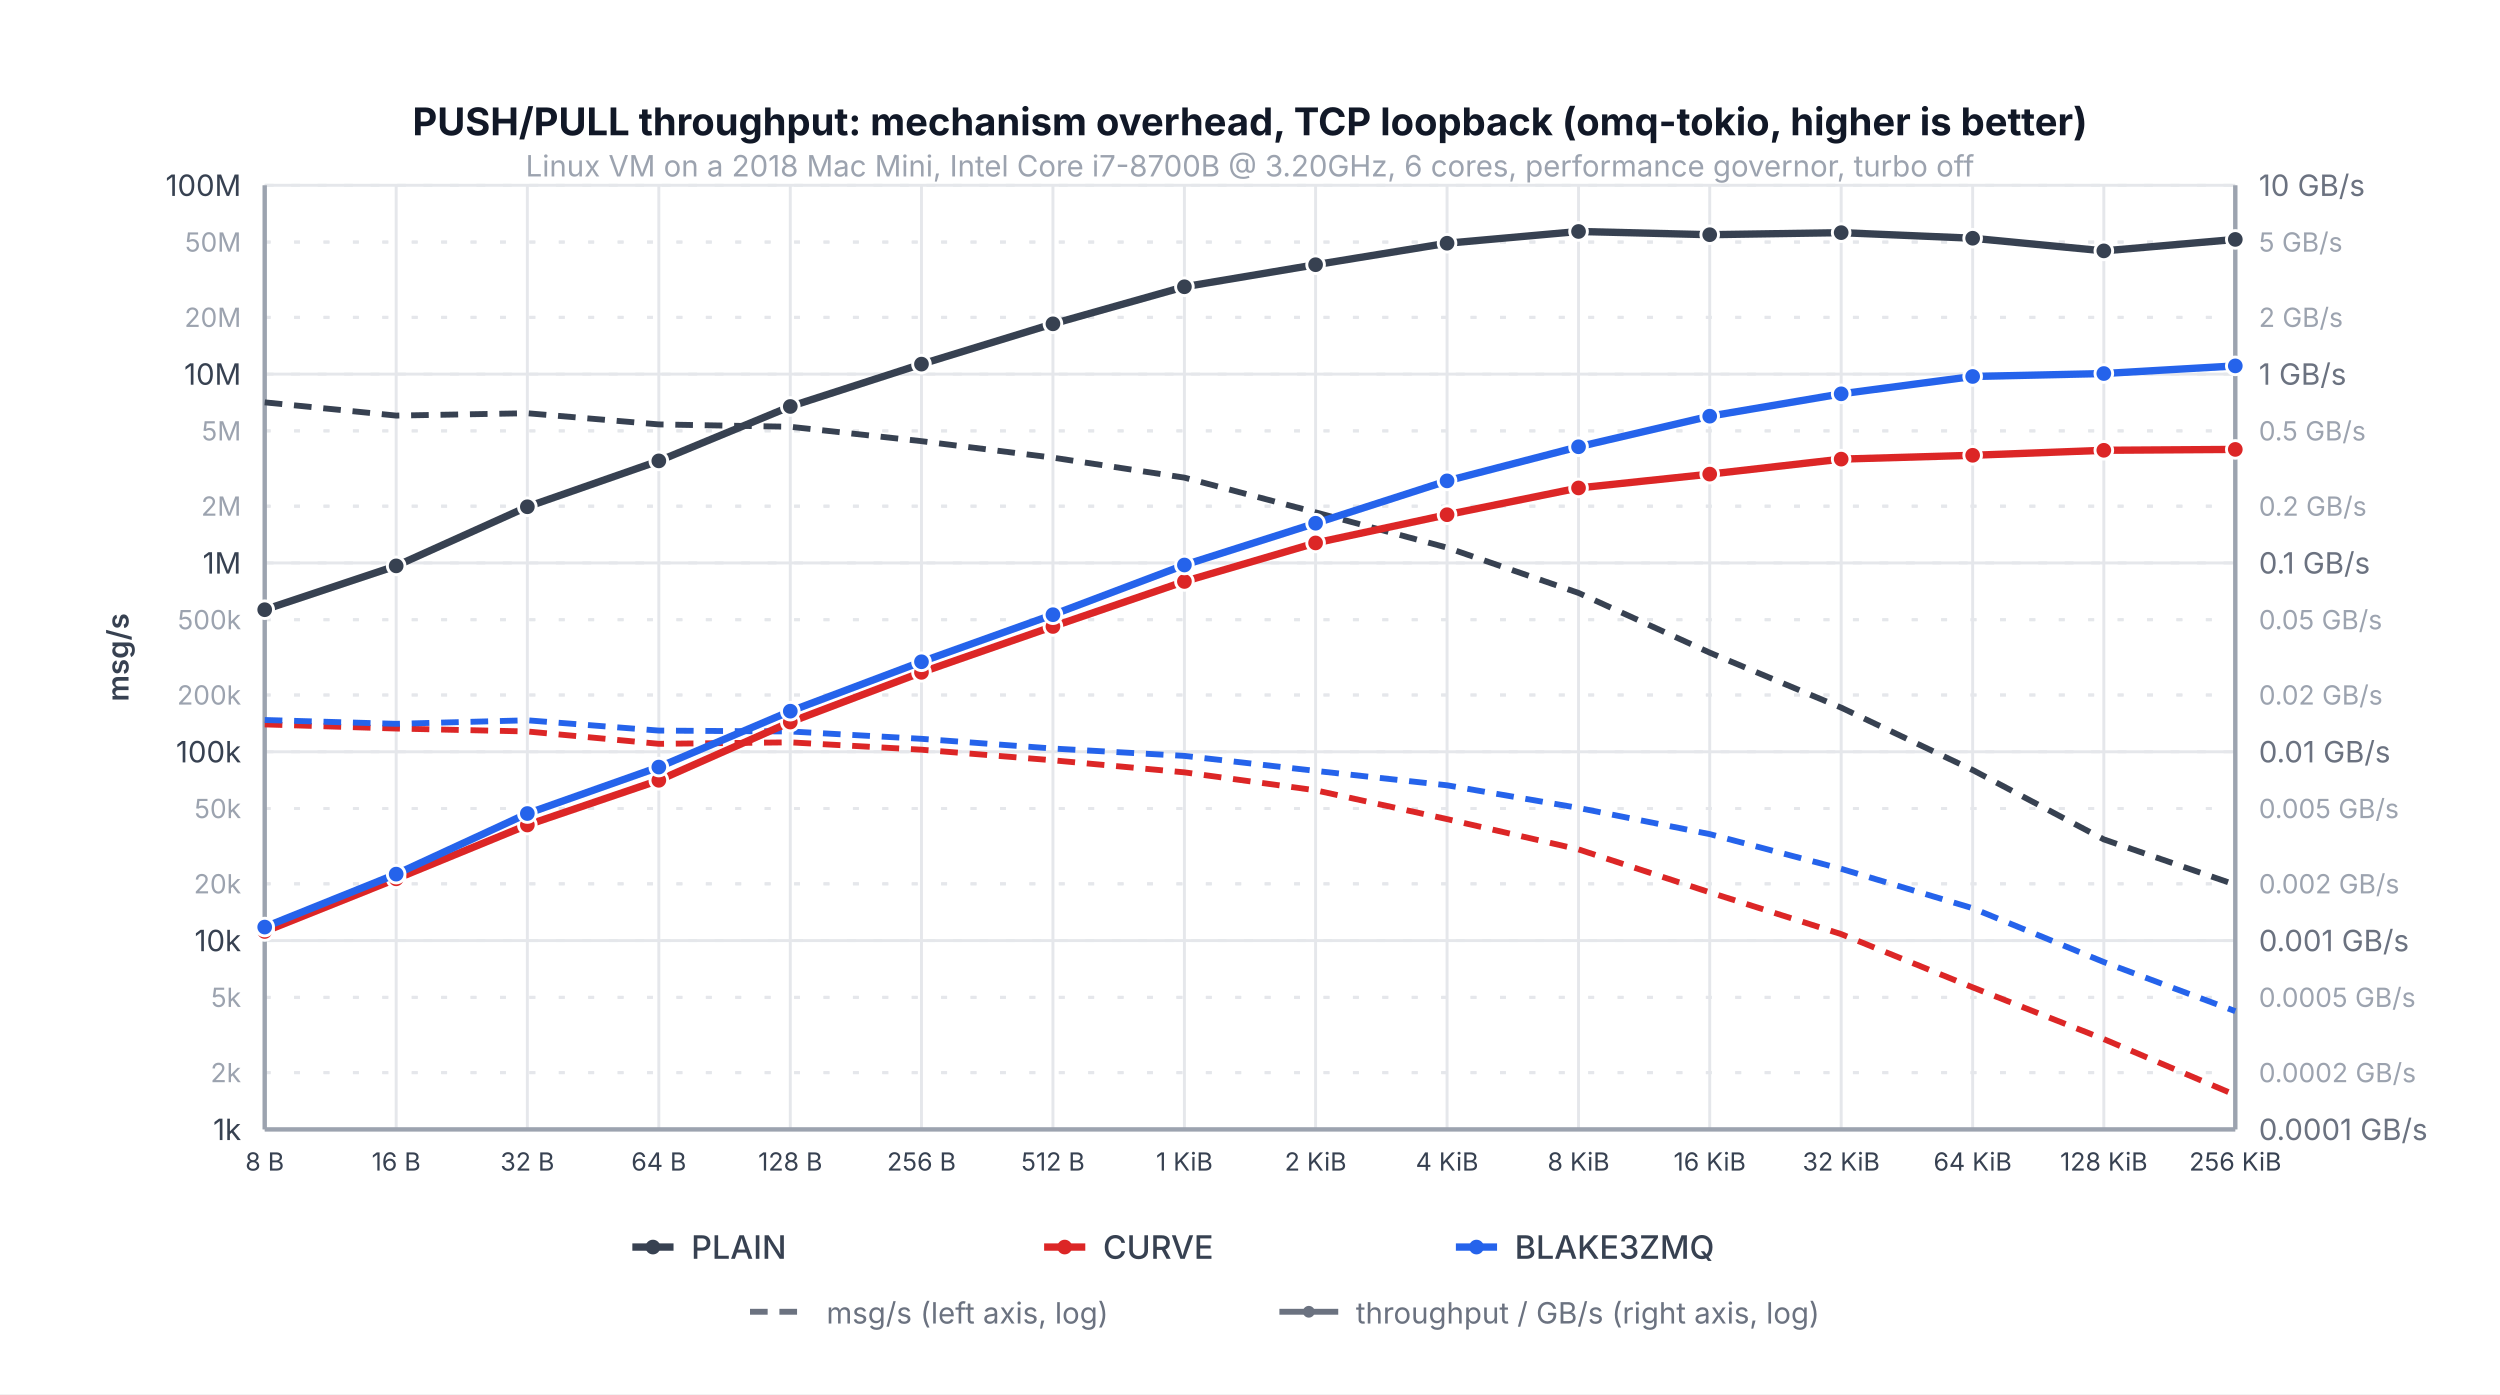
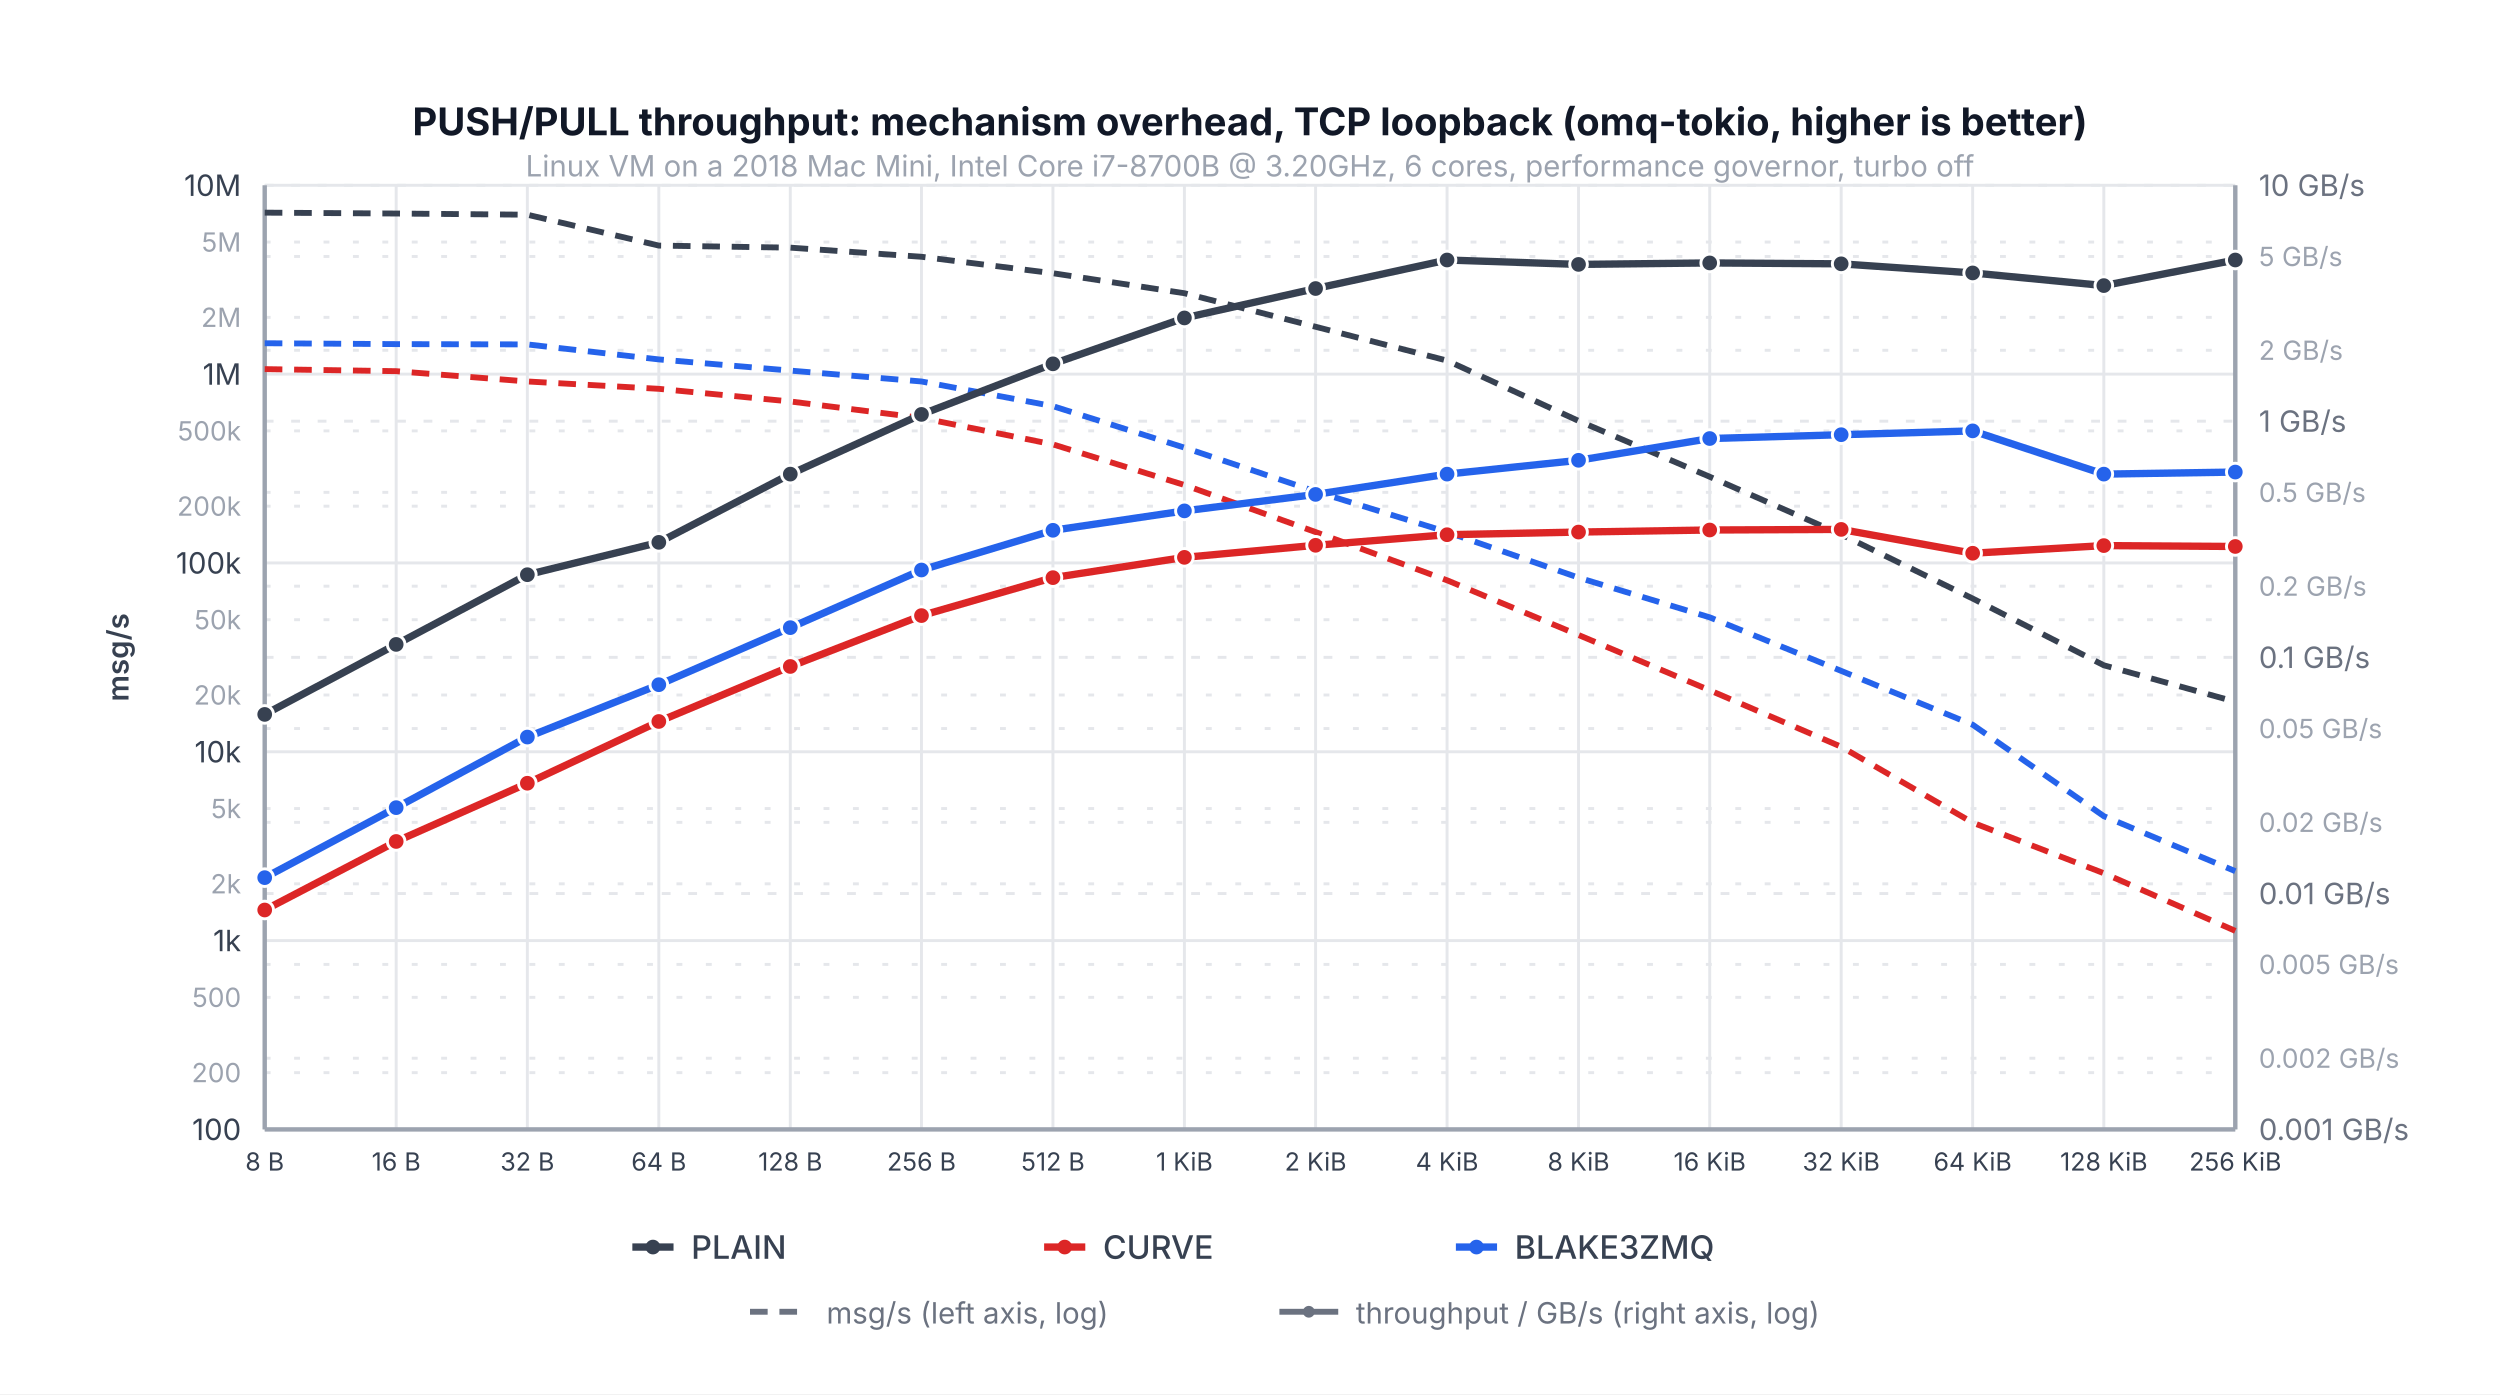
<svg xmlns="http://www.w3.org/2000/svg" viewBox="0 0 850 474" font-family="system-ui, -apple-system, sans-serif">
  <rect width="850" height="474" fill="white" />
  <text x="425.0" y="46.0" text-anchor="middle" fill="#111827" font-size="13" font-weight="700">PUSH/PULL throughput: mechanism overhead, TCP loopback (omq-tokio, higher is better)</text>
  <text x="425.0" y="60.0" text-anchor="middle" fill="#9ca3af" font-size="10">Linux VM on a 2018 Mac Mini, Intel Core i7-8700B @ 3.20GHz, 6 cores, performance governor, turbo off</text>
  <line x1="90" y1="384.0" x2="760" y2="384.0" stroke="#e5e7eb" stroke-width="1" />
-   <text x="82" y="384.0" text-anchor="end" dominant-baseline="middle" fill="#374151" font-size="10">1k</text>
+   <text x="82" y="384.0" text-anchor="end" dominant-baseline="middle" fill="#374151" font-size="10">100</text>
  <line x1="90" y1="364.7" x2="760" y2="364.7" stroke="#e5e7eb" stroke-width="1" stroke-dasharray="2,8" />
-   <text x="82" y="364.7" text-anchor="end" dominant-baseline="middle" fill="#9ca3af" font-size="9">2k</text>
+   <text x="82" y="364.7" text-anchor="end" dominant-baseline="middle" fill="#9ca3af" font-size="9">200</text>
  <line x1="90" y1="339.1" x2="760" y2="339.1" stroke="#e5e7eb" stroke-width="1" stroke-dasharray="2,8" />
-   <text x="82" y="339.1" text-anchor="end" dominant-baseline="middle" fill="#9ca3af" font-size="9">5k</text>
+   <text x="82" y="339.1" text-anchor="end" dominant-baseline="middle" fill="#9ca3af" font-size="9">500</text>
  <line x1="90" y1="319.8" x2="760" y2="319.8" stroke="#e5e7eb" stroke-width="1" />
-   <text x="82" y="319.8" text-anchor="end" dominant-baseline="middle" fill="#374151" font-size="10">10k</text>
+   <text x="82" y="319.8" text-anchor="end" dominant-baseline="middle" fill="#374151" font-size="10">1k</text>
  <line x1="90" y1="300.5" x2="760" y2="300.5" stroke="#e5e7eb" stroke-width="1" stroke-dasharray="2,8" />
-   <text x="82" y="300.5" text-anchor="end" dominant-baseline="middle" fill="#9ca3af" font-size="9">20k</text>
+   <text x="82" y="300.5" text-anchor="end" dominant-baseline="middle" fill="#9ca3af" font-size="9">2k</text>
  <line x1="90" y1="274.9" x2="760" y2="274.9" stroke="#e5e7eb" stroke-width="1" stroke-dasharray="2,8" />
-   <text x="82" y="274.9" text-anchor="end" dominant-baseline="middle" fill="#9ca3af" font-size="9">50k</text>
+   <text x="82" y="274.9" text-anchor="end" dominant-baseline="middle" fill="#9ca3af" font-size="9">5k</text>
  <line x1="90" y1="255.6" x2="760" y2="255.6" stroke="#e5e7eb" stroke-width="1" />
-   <text x="82" y="255.6" text-anchor="end" dominant-baseline="middle" fill="#374151" font-size="10">100k</text>
+   <text x="82" y="255.6" text-anchor="end" dominant-baseline="middle" fill="#374151" font-size="10">10k</text>
  <line x1="90" y1="236.3" x2="760" y2="236.3" stroke="#e5e7eb" stroke-width="1" stroke-dasharray="2,8" />
-   <text x="82" y="236.3" text-anchor="end" dominant-baseline="middle" fill="#9ca3af" font-size="9">200k</text>
+   <text x="82" y="236.3" text-anchor="end" dominant-baseline="middle" fill="#9ca3af" font-size="9">20k</text>
  <line x1="90" y1="210.7" x2="760" y2="210.7" stroke="#e5e7eb" stroke-width="1" stroke-dasharray="2,8" />
-   <text x="82" y="210.7" text-anchor="end" dominant-baseline="middle" fill="#9ca3af" font-size="9">500k</text>
+   <text x="82" y="210.7" text-anchor="end" dominant-baseline="middle" fill="#9ca3af" font-size="9">50k</text>
  <line x1="90" y1="191.4" x2="760" y2="191.4" stroke="#e5e7eb" stroke-width="1" />
-   <text x="82" y="191.4" text-anchor="end" dominant-baseline="middle" fill="#374151" font-size="10">1M</text>
+   <text x="82" y="191.4" text-anchor="end" dominant-baseline="middle" fill="#374151" font-size="10">100k</text>
  <line x1="90" y1="172.1" x2="760" y2="172.1" stroke="#e5e7eb" stroke-width="1" stroke-dasharray="2,8" />
-   <text x="82" y="172.1" text-anchor="end" dominant-baseline="middle" fill="#9ca3af" font-size="9">2M</text>
+   <text x="82" y="172.1" text-anchor="end" dominant-baseline="middle" fill="#9ca3af" font-size="9">200k</text>
  <line x1="90" y1="146.5" x2="760" y2="146.5" stroke="#e5e7eb" stroke-width="1" stroke-dasharray="2,8" />
-   <text x="82" y="146.5" text-anchor="end" dominant-baseline="middle" fill="#9ca3af" font-size="9">5M</text>
+   <text x="82" y="146.5" text-anchor="end" dominant-baseline="middle" fill="#9ca3af" font-size="9">500k</text>
  <line x1="90" y1="127.2" x2="760" y2="127.2" stroke="#e5e7eb" stroke-width="1" />
-   <text x="82" y="127.2" text-anchor="end" dominant-baseline="middle" fill="#374151" font-size="10">10M</text>
+   <text x="82" y="127.2" text-anchor="end" dominant-baseline="middle" fill="#374151" font-size="10">1M</text>
  <line x1="90" y1="107.9" x2="760" y2="107.9" stroke="#e5e7eb" stroke-width="1" stroke-dasharray="2,8" />
-   <text x="82" y="107.9" text-anchor="end" dominant-baseline="middle" fill="#9ca3af" font-size="9">20M</text>
+   <text x="82" y="107.9" text-anchor="end" dominant-baseline="middle" fill="#9ca3af" font-size="9">2M</text>
  <line x1="90" y1="82.3" x2="760" y2="82.3" stroke="#e5e7eb" stroke-width="1" stroke-dasharray="2,8" />
-   <text x="82" y="82.3" text-anchor="end" dominant-baseline="middle" fill="#9ca3af" font-size="9">50M</text>
+   <text x="82" y="82.3" text-anchor="end" dominant-baseline="middle" fill="#9ca3af" font-size="9">5M</text>
  <line x1="90" y1="63.0" x2="760" y2="63.0" stroke="#e5e7eb" stroke-width="1" />
-   <text x="82" y="63.0" text-anchor="end" dominant-baseline="middle" fill="#374151" font-size="10">100M</text>
+   <text x="82" y="63.0" text-anchor="end" dominant-baseline="middle" fill="#374151" font-size="10">10M</text>
  <line x1="90" y1="384.0" x2="760" y2="384.0" stroke="#e5e7eb" stroke-width="1" stroke-dasharray="3,6" />
-   <text x="768" y="384.0" text-anchor="start" dominant-baseline="middle" fill="#6b7280" font-size="10">0.0001 GB/s</text>
-   <line x1="90" y1="364.7" x2="760" y2="364.7" stroke="#e5e7eb" stroke-width="1" stroke-dasharray="2,8" />
-   <text x="768" y="364.7" text-anchor="start" dominant-baseline="middle" fill="#9ca3af" font-size="9">0.0002 GB/s</text>
-   <line x1="90" y1="339.1" x2="760" y2="339.1" stroke="#e5e7eb" stroke-width="1" stroke-dasharray="2,8" />
-   <text x="768" y="339.1" text-anchor="start" dominant-baseline="middle" fill="#9ca3af" font-size="9">0.0005 GB/s</text>
-   <line x1="90" y1="319.8" x2="760" y2="319.8" stroke="#e5e7eb" stroke-width="1" stroke-dasharray="3,6" />
-   <text x="768" y="319.8" text-anchor="start" dominant-baseline="middle" fill="#6b7280" font-size="10">0.001 GB/s</text>
-   <line x1="90" y1="300.5" x2="760" y2="300.5" stroke="#e5e7eb" stroke-width="1" stroke-dasharray="2,8" />
-   <text x="768" y="300.5" text-anchor="start" dominant-baseline="middle" fill="#9ca3af" font-size="9">0.002 GB/s</text>
-   <line x1="90" y1="274.9" x2="760" y2="274.9" stroke="#e5e7eb" stroke-width="1" stroke-dasharray="2,8" />
-   <text x="768" y="274.9" text-anchor="start" dominant-baseline="middle" fill="#9ca3af" font-size="9">0.005 GB/s</text>
-   <line x1="90" y1="255.6" x2="760" y2="255.6" stroke="#e5e7eb" stroke-width="1" stroke-dasharray="3,6" />
-   <text x="768" y="255.6" text-anchor="start" dominant-baseline="middle" fill="#6b7280" font-size="10">0.01 GB/s</text>
-   <line x1="90" y1="236.3" x2="760" y2="236.3" stroke="#e5e7eb" stroke-width="1" stroke-dasharray="2,8" />
-   <text x="768" y="236.3" text-anchor="start" dominant-baseline="middle" fill="#9ca3af" font-size="9">0.02 GB/s</text>
-   <line x1="90" y1="210.7" x2="760" y2="210.7" stroke="#e5e7eb" stroke-width="1" stroke-dasharray="2,8" />
-   <text x="768" y="210.7" text-anchor="start" dominant-baseline="middle" fill="#9ca3af" font-size="9">0.05 GB/s</text>
-   <line x1="90" y1="191.4" x2="760" y2="191.4" stroke="#e5e7eb" stroke-width="1" stroke-dasharray="3,6" />
-   <text x="768" y="191.4" text-anchor="start" dominant-baseline="middle" fill="#6b7280" font-size="10">0.1 GB/s</text>
-   <line x1="90" y1="172.1" x2="760" y2="172.1" stroke="#e5e7eb" stroke-width="1" stroke-dasharray="2,8" />
-   <text x="768" y="172.1" text-anchor="start" dominant-baseline="middle" fill="#9ca3af" font-size="9">0.2 GB/s</text>
-   <line x1="90" y1="146.5" x2="760" y2="146.5" stroke="#e5e7eb" stroke-width="1" stroke-dasharray="2,8" />
-   <text x="768" y="146.5" text-anchor="start" dominant-baseline="middle" fill="#9ca3af" font-size="9">0.5 GB/s</text>
-   <line x1="90" y1="127.2" x2="760" y2="127.2" stroke="#e5e7eb" stroke-width="1" stroke-dasharray="3,6" />
-   <text x="768" y="127.2" text-anchor="start" dominant-baseline="middle" fill="#6b7280" font-size="10">1 GB/s</text>
-   <line x1="90" y1="107.9" x2="760" y2="107.9" stroke="#e5e7eb" stroke-width="1" stroke-dasharray="2,8" />
-   <text x="768" y="107.9" text-anchor="start" dominant-baseline="middle" fill="#9ca3af" font-size="9">2 GB/s</text>
-   <line x1="90" y1="82.3" x2="760" y2="82.3" stroke="#e5e7eb" stroke-width="1" stroke-dasharray="2,8" />
-   <text x="768" y="82.3" text-anchor="start" dominant-baseline="middle" fill="#9ca3af" font-size="9">5 GB/s</text>
+   <text x="768" y="384.0" text-anchor="start" dominant-baseline="middle" fill="#6b7280" font-size="10">0.001 GB/s</text>
+   <line x1="90" y1="359.8" x2="760" y2="359.8" stroke="#e5e7eb" stroke-width="1" stroke-dasharray="2,8" />
+   <text x="768" y="359.8" text-anchor="start" dominant-baseline="middle" fill="#9ca3af" font-size="9">0.002 GB/s</text>
+   <line x1="90" y1="327.9" x2="760" y2="327.9" stroke="#e5e7eb" stroke-width="1" stroke-dasharray="2,8" />
+   <text x="768" y="327.9" text-anchor="start" dominant-baseline="middle" fill="#9ca3af" font-size="9">0.005 GB/s</text>
+   <line x1="90" y1="303.8" x2="760" y2="303.8" stroke="#e5e7eb" stroke-width="1" stroke-dasharray="3,6" />
+   <text x="768" y="303.8" text-anchor="start" dominant-baseline="middle" fill="#6b7280" font-size="10">0.01 GB/s</text>
+   <line x1="90" y1="279.6" x2="760" y2="279.6" stroke="#e5e7eb" stroke-width="1" stroke-dasharray="2,8" />
+   <text x="768" y="279.6" text-anchor="start" dominant-baseline="middle" fill="#9ca3af" font-size="9">0.02 GB/s</text>
+   <line x1="90" y1="247.7" x2="760" y2="247.7" stroke="#e5e7eb" stroke-width="1" stroke-dasharray="2,8" />
+   <text x="768" y="247.7" text-anchor="start" dominant-baseline="middle" fill="#9ca3af" font-size="9">0.05 GB/s</text>
+   <line x1="90" y1="223.5" x2="760" y2="223.5" stroke="#e5e7eb" stroke-width="1" stroke-dasharray="3,6" />
+   <text x="768" y="223.5" text-anchor="start" dominant-baseline="middle" fill="#6b7280" font-size="10">0.1 GB/s</text>
+   <line x1="90" y1="199.3" x2="760" y2="199.3" stroke="#e5e7eb" stroke-width="1" stroke-dasharray="2,8" />
+   <text x="768" y="199.3" text-anchor="start" dominant-baseline="middle" fill="#9ca3af" font-size="9">0.2 GB/s</text>
+   <line x1="90" y1="167.4" x2="760" y2="167.4" stroke="#e5e7eb" stroke-width="1" stroke-dasharray="2,8" />
+   <text x="768" y="167.4" text-anchor="start" dominant-baseline="middle" fill="#9ca3af" font-size="9">0.5 GB/s</text>
+   <line x1="90" y1="143.2" x2="760" y2="143.2" stroke="#e5e7eb" stroke-width="1" stroke-dasharray="3,6" />
+   <text x="768" y="143.2" text-anchor="start" dominant-baseline="middle" fill="#6b7280" font-size="10">1 GB/s</text>
+   <line x1="90" y1="119.1" x2="760" y2="119.1" stroke="#e5e7eb" stroke-width="1" stroke-dasharray="2,8" />
+   <text x="768" y="119.1" text-anchor="start" dominant-baseline="middle" fill="#9ca3af" font-size="9">2 GB/s</text>
+   <line x1="90" y1="87.2" x2="760" y2="87.2" stroke="#e5e7eb" stroke-width="1" stroke-dasharray="2,8" />
+   <text x="768" y="87.2" text-anchor="start" dominant-baseline="middle" fill="#9ca3af" font-size="9">5 GB/s</text>
  <line x1="90" y1="63.0" x2="760" y2="63.0" stroke="#e5e7eb" stroke-width="1" stroke-dasharray="3,6" />
  <text x="768" y="63.0" text-anchor="start" dominant-baseline="middle" fill="#6b7280" font-size="10">10 GB/s</text>
  <line x1="90.0" y1="63" x2="90.0" y2="384" stroke="#e5e7eb" stroke-width="1" />
  <line x1="134.7" y1="63" x2="134.7" y2="384" stroke="#e5e7eb" stroke-width="1" />
  <line x1="179.3" y1="63" x2="179.3" y2="384" stroke="#e5e7eb" stroke-width="1" />
  <line x1="224.0" y1="63" x2="224.0" y2="384" stroke="#e5e7eb" stroke-width="1" />
  <line x1="268.7" y1="63" x2="268.7" y2="384" stroke="#e5e7eb" stroke-width="1" />
  <line x1="313.3" y1="63" x2="313.3" y2="384" stroke="#e5e7eb" stroke-width="1" />
  <line x1="358.0" y1="63" x2="358.0" y2="384" stroke="#e5e7eb" stroke-width="1" />
  <line x1="402.7" y1="63" x2="402.7" y2="384" stroke="#e5e7eb" stroke-width="1" />
  <line x1="447.3" y1="63" x2="447.3" y2="384" stroke="#e5e7eb" stroke-width="1" />
  <line x1="492.0" y1="63" x2="492.0" y2="384" stroke="#e5e7eb" stroke-width="1" />
  <line x1="536.7" y1="63" x2="536.7" y2="384" stroke="#e5e7eb" stroke-width="1" />
  <line x1="581.3" y1="63" x2="581.3" y2="384" stroke="#e5e7eb" stroke-width="1" />
  <line x1="626.0" y1="63" x2="626.0" y2="384" stroke="#e5e7eb" stroke-width="1" />
  <line x1="670.7" y1="63" x2="670.7" y2="384" stroke="#e5e7eb" stroke-width="1" />
  <line x1="715.3" y1="63" x2="715.3" y2="384" stroke="#e5e7eb" stroke-width="1" />
  <line x1="760.0" y1="63" x2="760.0" y2="384" stroke="#e5e7eb" stroke-width="1" />
  <line x1="90" y1="63" x2="90" y2="384" stroke="#9ca3af" stroke-width="1.5" />
  <line x1="760" y1="63" x2="760" y2="384" stroke="#9ca3af" stroke-width="1.5" />
  <line x1="90" y1="384" x2="760" y2="384" stroke="#9ca3af" stroke-width="1.5" />
  <text x="90.0" y="398" text-anchor="middle" fill="#374151" font-size="8.5">8 B</text>
  <text x="134.7" y="398" text-anchor="middle" fill="#374151" font-size="8.5">16 B</text>
  <text x="179.3" y="398" text-anchor="middle" fill="#374151" font-size="8.5">32 B</text>
  <text x="224.0" y="398" text-anchor="middle" fill="#374151" font-size="8.5">64 B</text>
  <text x="268.7" y="398" text-anchor="middle" fill="#374151" font-size="8.5">128 B</text>
  <text x="313.3" y="398" text-anchor="middle" fill="#374151" font-size="8.5">256 B</text>
  <text x="358.0" y="398" text-anchor="middle" fill="#374151" font-size="8.5">512 B</text>
  <text x="402.7" y="398" text-anchor="middle" fill="#374151" font-size="8.5">1 KiB</text>
  <text x="447.3" y="398" text-anchor="middle" fill="#374151" font-size="8.5">2 KiB</text>
  <text x="492.0" y="398" text-anchor="middle" fill="#374151" font-size="8.5">4 KiB</text>
  <text x="536.7" y="398" text-anchor="middle" fill="#374151" font-size="8.5">8 KiB</text>
  <text x="581.3" y="398" text-anchor="middle" fill="#374151" font-size="8.5">16 KiB</text>
  <text x="626.0" y="398" text-anchor="middle" fill="#374151" font-size="8.5">32 KiB</text>
  <text x="670.7" y="398" text-anchor="middle" fill="#374151" font-size="8.5">64 KiB</text>
  <text x="715.3" y="398" text-anchor="middle" fill="#374151" font-size="8.5">128 KiB</text>
  <text x="760.0" y="398" text-anchor="middle" fill="#374151" font-size="8.5">256 KiB</text>
  <text x="40" y="223.5" text-anchor="middle" dominant-baseline="middle" fill="#374151" font-size="10" font-weight="600" transform="rotate(-90,40,223.5)">msg/s</text>
-   <polyline points="90.0,136.8 134.7,141.3 179.3,140.5 224.0,144.3 268.7,145.1 313.3,150.0 358.0,155.6 402.7,162.4 447.3,174.2 492.0,186.2 536.7,201.6 581.3,221.9 626.0,240.6 670.7,261.8 715.3,285.4 760.0,300.8" fill="none" stroke="#374151" stroke-width="2" stroke-dasharray="6,4" />
-   <polyline points="90.0,246.3 134.7,247.7 179.3,248.7 224.0,252.9 268.7,252.4 313.3,254.9 358.0,258.5 402.7,262.6 447.3,268.7 492.0,278.5 536.7,288.8 581.3,303.4 626.0,317.6 670.7,335.7 715.3,353.3 760.0,372.3" fill="none" stroke="#dc2626" stroke-width="2" stroke-dasharray="6,4" />
-   <polyline points="90.0,244.8 134.7,246.1 179.3,244.9 224.0,248.4 268.7,248.7 313.3,251.2 358.0,254.5 402.7,257.0 447.3,262.1 492.0,267.0 536.7,274.7 581.3,283.6 626.0,295.4 670.7,308.8 715.3,327.1 760.0,343.8" fill="none" stroke="#2563eb" stroke-width="2" stroke-dasharray="6,4" />
-   <polyline points="90.0,207.3 134.7,192.4 179.3,172.3 224.0,156.7 268.7,138.2 313.3,123.8 358.0,110.1 402.7,97.5 447.3,90.0 492.0,82.7 536.7,78.7 581.3,79.8 626.0,79.1 670.7,81.0 715.3,85.3 760.0,81.4" fill="none" stroke="#374151" stroke-width="2.5" stroke-linecap="round" stroke-linejoin="round" />
-   <circle cx="90.0" cy="207.3" r="3" fill="#374151" stroke="white" stroke-width="1" />
-   <circle cx="134.7" cy="192.4" r="3" fill="#374151" stroke="white" stroke-width="1" />
-   <circle cx="179.3" cy="172.3" r="3" fill="#374151" stroke="white" stroke-width="1" />
-   <circle cx="224.0" cy="156.7" r="3" fill="#374151" stroke="white" stroke-width="1" />
-   <circle cx="268.7" cy="138.2" r="3" fill="#374151" stroke="white" stroke-width="1" />
-   <circle cx="313.3" cy="123.8" r="3" fill="#374151" stroke="white" stroke-width="1" />
-   <circle cx="358.0" cy="110.1" r="3" fill="#374151" stroke="white" stroke-width="1" />
-   <circle cx="402.7" cy="97.5" r="3" fill="#374151" stroke="white" stroke-width="1" />
-   <circle cx="447.3" cy="90.0" r="3" fill="#374151" stroke="white" stroke-width="1" />
-   <circle cx="492.0" cy="82.7" r="3" fill="#374151" stroke="white" stroke-width="1" />
-   <circle cx="536.7" cy="78.7" r="3" fill="#374151" stroke="white" stroke-width="1" />
-   <circle cx="581.3" cy="79.8" r="3" fill="#374151" stroke="white" stroke-width="1" />
-   <circle cx="626.0" cy="79.1" r="3" fill="#374151" stroke="white" stroke-width="1" />
-   <circle cx="670.7" cy="81.0" r="3" fill="#374151" stroke="white" stroke-width="1" />
-   <circle cx="715.3" cy="85.3" r="3" fill="#374151" stroke="white" stroke-width="1" />
-   <circle cx="760.0" cy="81.4" r="3" fill="#374151" stroke="white" stroke-width="1" />
-   <polyline points="90.0,316.7 134.7,298.8 179.3,280.5 224.0,265.3 268.7,245.5 313.3,228.6 358.0,213.0 402.7,197.7 447.3,184.6 492.0,175.0 536.7,165.9 581.3,161.2 626.0,156.1 670.7,154.8 715.3,153.1 760.0,152.8" fill="none" stroke="#dc2626" stroke-width="2.5" stroke-linecap="round" stroke-linejoin="round" />
-   <circle cx="90.0" cy="316.7" r="3" fill="#dc2626" stroke="white" stroke-width="1" />
-   <circle cx="134.7" cy="298.8" r="3" fill="#dc2626" stroke="white" stroke-width="1" />
-   <circle cx="179.3" cy="280.5" r="3" fill="#dc2626" stroke="white" stroke-width="1" />
-   <circle cx="224.0" cy="265.3" r="3" fill="#dc2626" stroke="white" stroke-width="1" />
-   <circle cx="268.7" cy="245.5" r="3" fill="#dc2626" stroke="white" stroke-width="1" />
-   <circle cx="313.3" cy="228.6" r="3" fill="#dc2626" stroke="white" stroke-width="1" />
-   <circle cx="358.0" cy="213.0" r="3" fill="#dc2626" stroke="white" stroke-width="1" />
-   <circle cx="402.7" cy="197.7" r="3" fill="#dc2626" stroke="white" stroke-width="1" />
-   <circle cx="447.3" cy="184.6" r="3" fill="#dc2626" stroke="white" stroke-width="1" />
-   <circle cx="492.0" cy="175.0" r="3" fill="#dc2626" stroke="white" stroke-width="1" />
-   <circle cx="536.7" cy="165.9" r="3" fill="#dc2626" stroke="white" stroke-width="1" />
-   <circle cx="581.3" cy="161.2" r="3" fill="#dc2626" stroke="white" stroke-width="1" />
-   <circle cx="626.0" cy="156.1" r="3" fill="#dc2626" stroke="white" stroke-width="1" />
-   <circle cx="670.7" cy="154.8" r="3" fill="#dc2626" stroke="white" stroke-width="1" />
-   <circle cx="715.3" cy="153.1" r="3" fill="#dc2626" stroke="white" stroke-width="1" />
-   <circle cx="760.0" cy="152.8" r="3" fill="#dc2626" stroke="white" stroke-width="1" />
-   <polyline points="90.0,315.2 134.7,297.2 179.3,276.6 224.0,260.8 268.7,241.8 313.3,225.0 358.0,209.0 402.7,192.1 447.3,177.9 492.0,163.5 536.7,151.9 581.3,141.5 626.0,133.9 670.7,128.0 715.3,127.0 760.0,124.4" fill="none" stroke="#2563eb" stroke-width="2.5" stroke-linecap="round" stroke-linejoin="round" />
-   <circle cx="90.0" cy="315.2" r="3" fill="#2563eb" stroke="white" stroke-width="1" />
-   <circle cx="134.7" cy="297.2" r="3" fill="#2563eb" stroke="white" stroke-width="1" />
-   <circle cx="179.3" cy="276.6" r="3" fill="#2563eb" stroke="white" stroke-width="1" />
-   <circle cx="224.0" cy="260.8" r="3" fill="#2563eb" stroke="white" stroke-width="1" />
-   <circle cx="268.7" cy="241.8" r="3" fill="#2563eb" stroke="white" stroke-width="1" />
-   <circle cx="313.3" cy="225.0" r="3" fill="#2563eb" stroke="white" stroke-width="1" />
-   <circle cx="358.0" cy="209.0" r="3" fill="#2563eb" stroke="white" stroke-width="1" />
-   <circle cx="402.7" cy="192.1" r="3" fill="#2563eb" stroke="white" stroke-width="1" />
-   <circle cx="447.3" cy="177.9" r="3" fill="#2563eb" stroke="white" stroke-width="1" />
-   <circle cx="492.0" cy="163.5" r="3" fill="#2563eb" stroke="white" stroke-width="1" />
-   <circle cx="536.7" cy="151.9" r="3" fill="#2563eb" stroke="white" stroke-width="1" />
-   <circle cx="581.3" cy="141.5" r="3" fill="#2563eb" stroke="white" stroke-width="1" />
-   <circle cx="626.0" cy="133.9" r="3" fill="#2563eb" stroke="white" stroke-width="1" />
-   <circle cx="670.7" cy="128.0" r="3" fill="#2563eb" stroke="white" stroke-width="1" />
-   <circle cx="715.3" cy="127.0" r="3" fill="#2563eb" stroke="white" stroke-width="1" />
-   <circle cx="760.0" cy="124.4" r="3" fill="#2563eb" stroke="white" stroke-width="1" />
+   <polyline points="90.0,72.3 134.7,72.6 179.3,73.0 224.0,83.5 268.7,84.2 313.3,87.3 358.0,92.9 402.7,99.7 447.3,111.1 492.0,122.6 536.7,143.1 581.3,162.1 626.0,181.7 670.7,203.5 715.3,226.2 760.0,238.6" fill="none" stroke="#374151" stroke-width="2" stroke-dasharray="6,4" />
+   <polyline points="90.0,125.5 134.7,126.2 179.3,129.7 224.0,132.2 268.7,136.5 313.3,142.1 358.0,151.1 402.7,164.9 447.3,180.9 492.0,197.3 536.7,215.9 581.3,234.7 626.0,253.9 670.7,279.7 715.3,296.9 760.0,316.5" fill="none" stroke="#dc2626" stroke-width="2" stroke-dasharray="6,4" />
+   <polyline points="90.0,116.7 134.7,117.0 179.3,117.1 224.0,122.2 268.7,126.0 313.3,129.7 358.0,138.1 402.7,152.2 447.3,167.1 492.0,180.9 536.7,196.4 581.3,209.9 626.0,228.1 670.7,246.4 715.3,277.5 760.0,296.2" fill="none" stroke="#2563eb" stroke-width="2" stroke-dasharray="6,4" />
+   <polyline points="90.0,242.9 134.7,219.1 179.3,195.4 224.0,184.4 268.7,161.2 313.3,140.9 358.0,123.7 402.7,108.1 447.3,98.1 492.0,88.4 536.7,89.9 581.3,89.4 626.0,89.7 670.7,92.8 715.3,97.1 760.0,88.4" fill="none" stroke="#374151" stroke-width="2.5" stroke-linecap="round" stroke-linejoin="round" />
+   <circle cx="90.0" cy="242.9" r="3" fill="#374151" stroke="white" stroke-width="1" />
+   <circle cx="134.7" cy="219.1" r="3" fill="#374151" stroke="white" stroke-width="1" />
+   <circle cx="179.3" cy="195.4" r="3" fill="#374151" stroke="white" stroke-width="1" />
+   <circle cx="224.0" cy="184.4" r="3" fill="#374151" stroke="white" stroke-width="1" />
+   <circle cx="268.7" cy="161.2" r="3" fill="#374151" stroke="white" stroke-width="1" />
+   <circle cx="313.3" cy="140.9" r="3" fill="#374151" stroke="white" stroke-width="1" />
+   <circle cx="358.0" cy="123.7" r="3" fill="#374151" stroke="white" stroke-width="1" />
+   <circle cx="402.7" cy="108.1" r="3" fill="#374151" stroke="white" stroke-width="1" />
+   <circle cx="447.3" cy="98.1" r="3" fill="#374151" stroke="white" stroke-width="1" />
+   <circle cx="492.0" cy="88.4" r="3" fill="#374151" stroke="white" stroke-width="1" />
+   <circle cx="536.7" cy="89.9" r="3" fill="#374151" stroke="white" stroke-width="1" />
+   <circle cx="581.3" cy="89.4" r="3" fill="#374151" stroke="white" stroke-width="1" />
+   <circle cx="626.0" cy="89.7" r="3" fill="#374151" stroke="white" stroke-width="1" />
+   <circle cx="670.7" cy="92.8" r="3" fill="#374151" stroke="white" stroke-width="1" />
+   <circle cx="715.3" cy="97.1" r="3" fill="#374151" stroke="white" stroke-width="1" />
+   <circle cx="760.0" cy="88.4" r="3" fill="#374151" stroke="white" stroke-width="1" />
+   <polyline points="90.0,309.4 134.7,286.1 179.3,266.3 224.0,245.3 268.7,226.6 313.3,209.3 358.0,196.4 402.7,189.5 447.3,185.4 492.0,181.8 536.7,180.9 581.3,180.2 626.0,180.0 670.7,188.1 715.3,185.5 760.0,185.8" fill="none" stroke="#dc2626" stroke-width="2.5" stroke-linecap="round" stroke-linejoin="round" />
+   <circle cx="90.0" cy="309.4" r="3" fill="#dc2626" stroke="white" stroke-width="1" />
+   <circle cx="134.7" cy="286.1" r="3" fill="#dc2626" stroke="white" stroke-width="1" />
+   <circle cx="179.3" cy="266.3" r="3" fill="#dc2626" stroke="white" stroke-width="1" />
+   <circle cx="224.0" cy="245.3" r="3" fill="#dc2626" stroke="white" stroke-width="1" />
+   <circle cx="268.7" cy="226.6" r="3" fill="#dc2626" stroke="white" stroke-width="1" />
+   <circle cx="313.3" cy="209.3" r="3" fill="#dc2626" stroke="white" stroke-width="1" />
+   <circle cx="358.0" cy="196.4" r="3" fill="#dc2626" stroke="white" stroke-width="1" />
+   <circle cx="402.7" cy="189.5" r="3" fill="#dc2626" stroke="white" stroke-width="1" />
+   <circle cx="447.3" cy="185.4" r="3" fill="#dc2626" stroke="white" stroke-width="1" />
+   <circle cx="492.0" cy="181.8" r="3" fill="#dc2626" stroke="white" stroke-width="1" />
+   <circle cx="536.7" cy="180.9" r="3" fill="#dc2626" stroke="white" stroke-width="1" />
+   <circle cx="581.3" cy="180.2" r="3" fill="#dc2626" stroke="white" stroke-width="1" />
+   <circle cx="626.0" cy="180.0" r="3" fill="#dc2626" stroke="white" stroke-width="1" />
+   <circle cx="670.7" cy="188.1" r="3" fill="#dc2626" stroke="white" stroke-width="1" />
+   <circle cx="715.3" cy="185.5" r="3" fill="#dc2626" stroke="white" stroke-width="1" />
+   <circle cx="760.0" cy="185.8" r="3" fill="#dc2626" stroke="white" stroke-width="1" />
+   <polyline points="90.0,298.4 134.7,274.6 179.3,250.6 224.0,232.8 268.7,213.4 313.3,193.8 358.0,180.3 402.7,173.7 447.3,168.1 492.0,161.2 536.7,156.5 581.3,149.1 626.0,147.8 670.7,146.5 715.3,161.2 760.0,160.5" fill="none" stroke="#2563eb" stroke-width="2.5" stroke-linecap="round" stroke-linejoin="round" />
+   <circle cx="90.0" cy="298.4" r="3" fill="#2563eb" stroke="white" stroke-width="1" />
+   <circle cx="134.7" cy="274.6" r="3" fill="#2563eb" stroke="white" stroke-width="1" />
+   <circle cx="179.3" cy="250.6" r="3" fill="#2563eb" stroke="white" stroke-width="1" />
+   <circle cx="224.0" cy="232.8" r="3" fill="#2563eb" stroke="white" stroke-width="1" />
+   <circle cx="268.7" cy="213.4" r="3" fill="#2563eb" stroke="white" stroke-width="1" />
+   <circle cx="313.3" cy="193.8" r="3" fill="#2563eb" stroke="white" stroke-width="1" />
+   <circle cx="358.0" cy="180.3" r="3" fill="#2563eb" stroke="white" stroke-width="1" />
+   <circle cx="402.7" cy="173.7" r="3" fill="#2563eb" stroke="white" stroke-width="1" />
+   <circle cx="447.3" cy="168.1" r="3" fill="#2563eb" stroke="white" stroke-width="1" />
+   <circle cx="492.0" cy="161.2" r="3" fill="#2563eb" stroke="white" stroke-width="1" />
+   <circle cx="536.7" cy="156.5" r="3" fill="#2563eb" stroke="white" stroke-width="1" />
+   <circle cx="581.3" cy="149.1" r="3" fill="#2563eb" stroke="white" stroke-width="1" />
+   <circle cx="626.0" cy="147.8" r="3" fill="#2563eb" stroke="white" stroke-width="1" />
+   <circle cx="670.7" cy="146.5" r="3" fill="#2563eb" stroke="white" stroke-width="1" />
+   <circle cx="715.3" cy="161.2" r="3" fill="#2563eb" stroke="white" stroke-width="1" />
+   <circle cx="760.0" cy="160.5" r="3" fill="#2563eb" stroke="white" stroke-width="1" />
  <line x1="215" y1="424" x2="229" y2="424" stroke="#374151" stroke-width="2.5" />
  <circle cx="222" cy="424" r="2.5" fill="#374151" />
  <text x="235" y="428" fill="#374151" font-size="11" font-weight="500">PLAIN</text>
  <line x1="355" y1="424" x2="369" y2="424" stroke="#dc2626" stroke-width="2.5" />
  <circle cx="362" cy="424" r="2.5" fill="#dc2626" />
  <text x="375" y="428" fill="#374151" font-size="11" font-weight="500">CURVE</text>
  <line x1="495" y1="424" x2="509" y2="424" stroke="#2563eb" stroke-width="2.5" />
  <circle cx="502" cy="424" r="2.5" fill="#2563eb" />
  <text x="515" y="428" fill="#374151" font-size="11" font-weight="500">BLAKE3ZMQ</text>
  <line x1="255" y1="446" x2="275" y2="446" stroke="#6b7280" stroke-width="2" stroke-dasharray="6,4" />
  <text x="281" y="450" fill="#6b7280" font-size="10">msg/s (left axis, log)</text>
  <line x1="435" y1="446" x2="455" y2="446" stroke="#6b7280" stroke-width="2" />
  <circle cx="445" cy="446" r="2" fill="#6b7280" />
  <text x="461" y="450" fill="#6b7280" font-size="10">throughput / GB/s (right axis, log)</text>
</svg>
